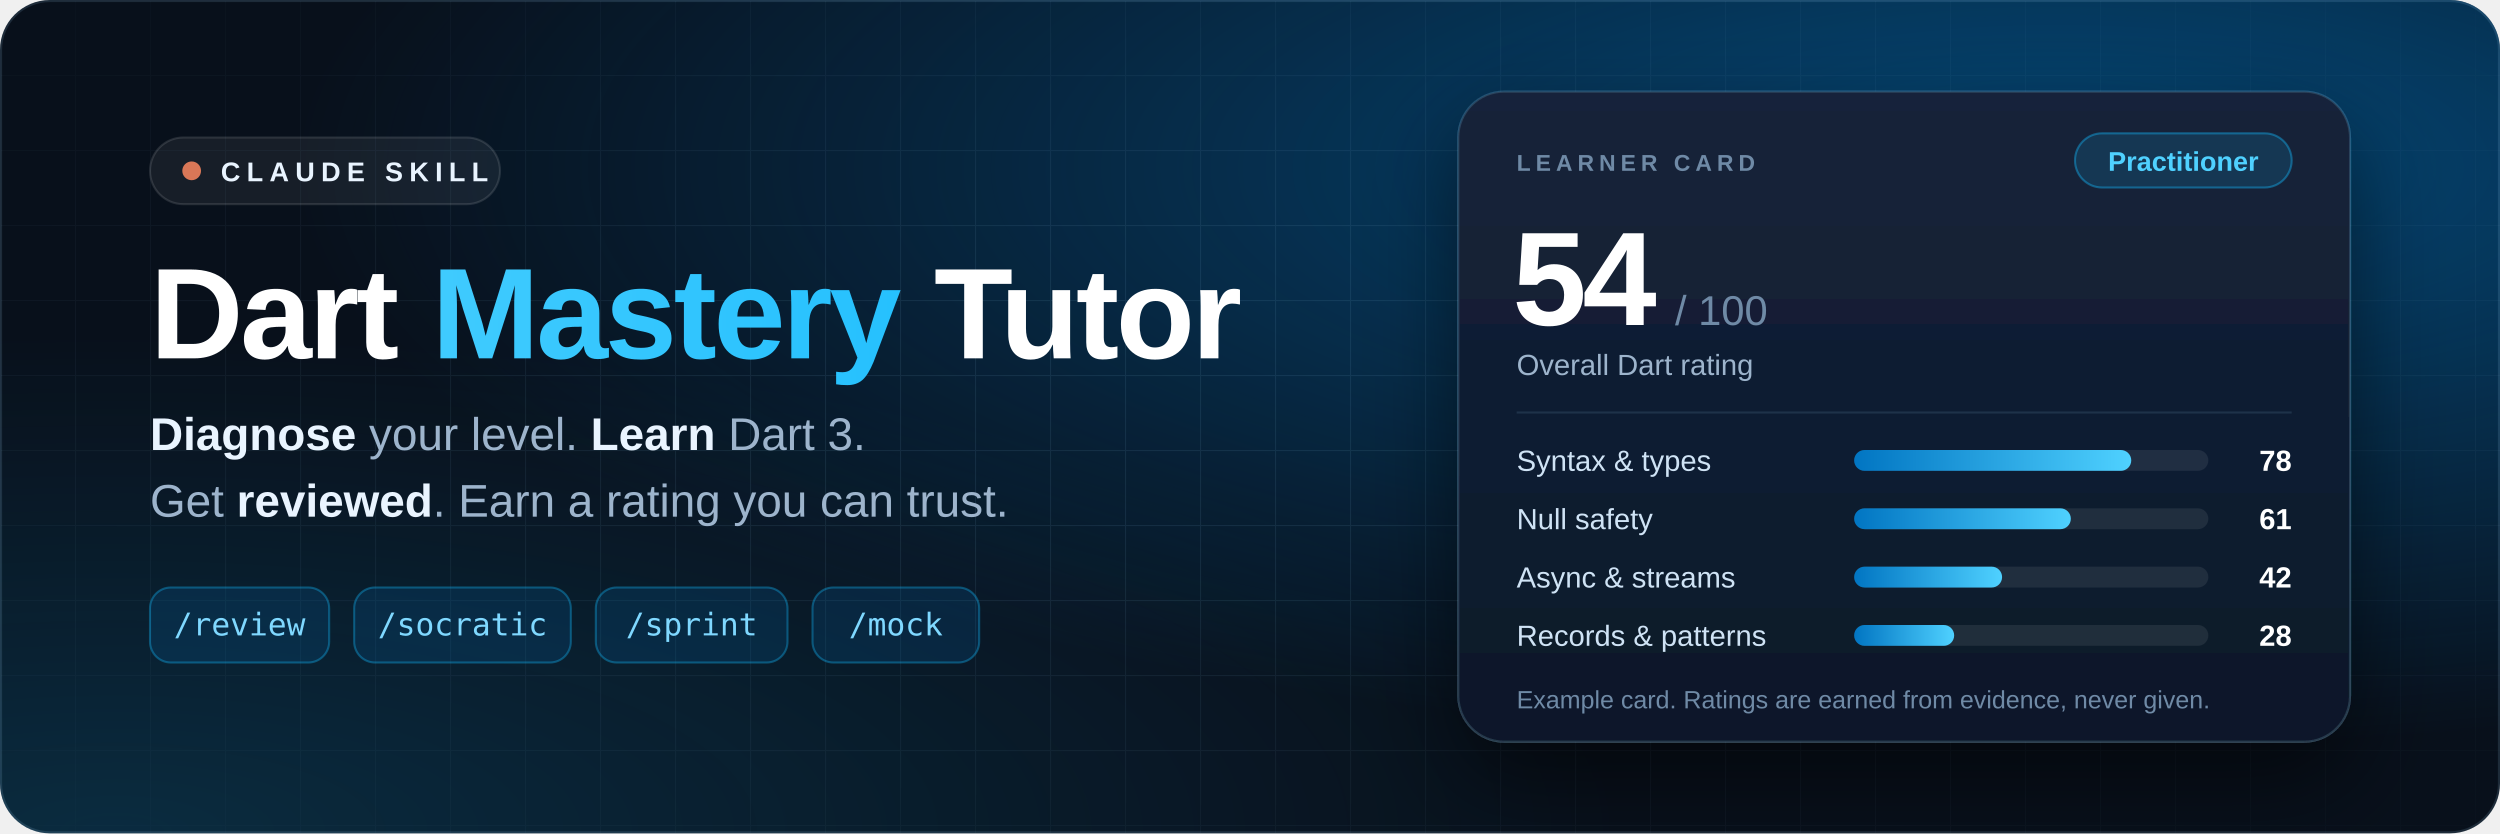
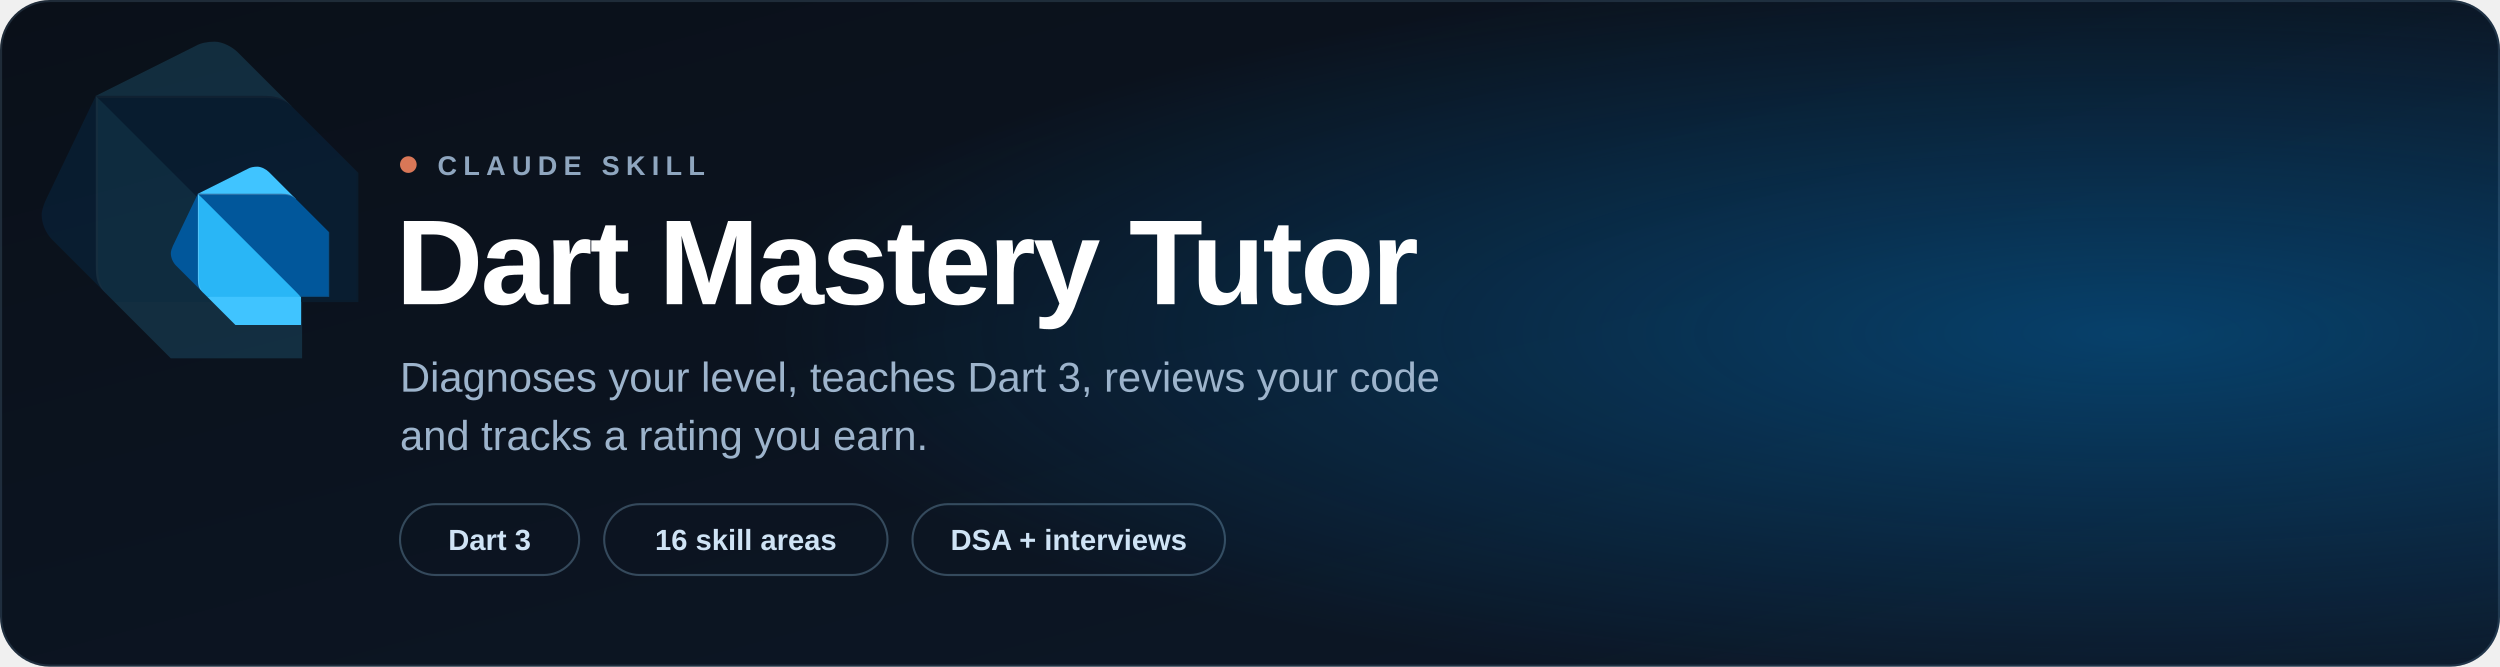
- <svg xmlns="http://www.w3.org/2000/svg" width="1200" height="400" viewBox="0 0 1200 400" role="img" aria-labelledby="t d">
+ <svg xmlns="http://www.w3.org/2000/svg" xmlns:xlink="http://www.w3.org/1999/xlink" width="1200" height="320" viewBox="0 0 1200 320" role="img" aria-labelledby="t d">
  <defs>
-     <radialGradient id="glowA" cx="0.82" cy="0.2" r="0.7">
-       <stop offset="0" stop-color="#0175C2" stop-opacity=".55" />
+     <radialGradient id="glow" cx="0.85" cy="0.5" r="0.55">
+       <stop offset="0" stop-color="#0175C2" stop-opacity=".45" />
      <stop offset="1" stop-color="#0175C2" stop-opacity="0" />
    </radialGradient>
-     <radialGradient id="glowB" cx="0.05" cy="1" r="0.6">
-       <stop offset="0" stop-color="#13B9FD" stop-opacity=".16" />
-       <stop offset="1" stop-color="#13B9FD" stop-opacity="0" />
-     </radialGradient>
-     <radialGradient id="fade" cx="0.5" cy="0.5" r="0.75">
-       <stop offset="0.25" stop-color="#fff" />
-       <stop offset="1" stop-color="#fff" stop-opacity="0" />
-     </radialGradient>
-     <mask id="gridMask">
-       <rect width="1200" height="400" fill="url(#fade)" />
-     </mask>
-     <pattern id="grid" width="36" height="36" patternUnits="userSpaceOnUse">
-       <path d="M36 0H0V36" fill="none" stroke="#9fd4f5" stroke-opacity=".09" stroke-width="1" />
-     </pattern>
-     <linearGradient id="word" x1="0" y1="0" x2="1" y2="0">
-       <stop offset="0" stop-color="#4FD1FF" />
-       <stop offset="1" stop-color="#13B9FD" />
+     <linearGradient id="bg" x1="0" y1="0" x2="1" y2="1">
+       <stop offset="0" stop-color="#0A1019" />
+       <stop offset="1" stop-color="#0D1828" />
    </linearGradient>
-     <linearGradient id="bar" x1="0" y1="0" x2="1" y2="0">
-       <stop offset="0" stop-color="#0175C2" />
-       <stop offset="1" stop-color="#4FD1FF" />
-     </linearGradient>
-     <linearGradient id="card" x1="0" y1="0" x2="0" y2="1">
-       <stop offset="0" stop-color="#14233a" />
-       <stop offset="1" stop-color="#0d1829" />
-     </linearGradient>
-     <filter id="shadow" x="-20%" y="-20%" width="140%" height="150%">
-       <feDropShadow dx="0" dy="18" stdDeviation="22" flood-color="#000" flood-opacity=".55" />
-     </filter>
    <clipPath id="round">
-       <rect width="1200" height="400" rx="24" />
+       <rect width="1200" height="320" rx="24" />
    </clipPath>
+     <g id="dart">
+       <path fill="#01579B" d="M51,141l-26-26c-3.08-3.17-5-7.63-5-12c0-2.02,1.14-5.18,2-7l24-50L51,141z" />
+       <path fill="#40C4FF" d="M140,51l-26-26c-2.27-2.28-7-5-11-5c-3.44,0-6.81,0.69-9,2L46,46L140,51z" />
+       <polygon fill="#40C4FF" points="82,172 145,172 145,145 98,130 55,145" />
+       <path fill="#29B6F6" d="M46,127c0,8.02,1.01,9.99,5,14l4,4h90l-44-50L46,46V127z" />
+       <path fill="#01579B" d="M126,46H46l99,99h27V83l-32-32C135.51,46.49,131.51,46,126,46z" />
+       <path opacity="0.2" fill="#FFFFFF" d="M52,142c-4-4.02-5-7.97-5-15V47l-1-1v81C46,134.03,46,135.98,52,142l3,3l0,0L52,142z" />
+       <polygon opacity="0.2" fill="#263238" points="171,82 171,144 144,144 145,145 172,145 172,83" />
+       <path opacity="0.2" fill="#FFFFFF" d="M140,51c-4.96-4.96-9.02-5-15-5H46l1,1h78C127.99,47,135.52,46.5,140,51L140,51z" />
+     </g>
  </defs>
  <style>
    text { font-family: 'Segoe UI', system-ui, -apple-system, 'Helvetica Neue', Arial, sans-serif; }
-     .eyebrow { font-size: 13px; font-weight: 700; letter-spacing: 3px; fill: #e9f4ff; }
-     .title   { font-size: 62px; font-weight: 800; letter-spacing: -1.5px; fill: #ffffff; }
-     .tag     { font-size: 22px; font-weight: 400; fill: #9db4cc; }
-     .tag b   { font-weight: 600; fill: #e9f4ff; }
-     .cmd     { font-family: 'Cascadia Code', Consolas, 'SF Mono', Menlo, monospace; font-size: 15px; font-weight: 500; fill: #7fd8ff; }
-     .cap     { font-size: 11px; font-weight: 700; letter-spacing: 2.4px; fill: #6f8aa6; }
-     .big     { font-size: 64px; font-weight: 800; letter-spacing: -2px; fill: #ffffff; }
-     .of      { font-size: 20px; font-weight: 500; fill: #6f8aa6; }
-     .sm      { font-size: 14px; font-weight: 400; fill: #9db4cc; }
-     .lvl     { font-size: 13px; font-weight: 700; fill: #4FD1FF; }
-     .row     { font-size: 14px; font-weight: 500; fill: #cfe3f5; }
-     .val     { font-size: 14px; font-weight: 700; fill: #ffffff; }
-     .foot    { font-size: 12px; font-weight: 400; fill: #6f8aa6; }
- 
-     .pulse { animation: pulse 2.4s ease-in-out infinite; }
+     .eyebrow { font-size: 13px; font-weight: 700; letter-spacing: 3px; fill: #8fa6bf; }
+     .title   { font-size: 58px; font-weight: 700; letter-spacing: -1.2px; fill: #ffffff; }
+     .tag     { font-size: 20px; font-weight: 400; fill: #9db4cc; }
+     .pill    { font-size: 14px; font-weight: 600; fill: #cfe3f5; }
+     .mark    { animation: drift 9s ease-in-out infinite; }
+     @keyframes drift { 0%,100% { transform: translate(840px,6px) scale(1.55); } 50% { transform: translate(840px,-6px) scale(1.55); } }
+     .dot     { animation: pulse 2.4s ease-in-out infinite; }
    @keyframes pulse { 0%,100% { opacity: 1; } 50% { opacity: .35; } }
- 
-     .fill { transform-box: fill-box; transform-origin: left center; animation: grow 9s cubic-bezier(.22,.8,.3,1) infinite; }
-     .f1 { animation-delay: 0s; } .f2 { animation-delay: .18s; } .f3 { animation-delay: .36s; } .f4 { animation-delay: .54s; }
-     @keyframes grow { 0% { transform: scaleX(0); } 14%,86% { transform: scaleX(1); } 96%,100% { transform: scaleX(0); } }
- 
-     .float { animation: float 7s ease-in-out infinite; }
-     @keyframes float { 0%,100% { transform: translateY(0); } 50% { transform: translateY(-6px); } }
- 
-     @media (prefers-reduced-motion: reduce) {
-       .pulse, .fill, .float { animation: none; }
-     }
+     @media (prefers-reduced-motion: reduce) { .mark, .dot { animation: none; } .mark { transform: translate(840px,0) scale(1.55); } }
  </style>
  <g clip-path="url(#round)">
-     <rect width="1200" height="400" fill="#08101b" />
-     <rect width="1200" height="400" fill="url(#glowB)" />
-     <rect width="1200" height="400" fill="url(#glowA)" />
-     <rect width="1200" height="400" fill="url(#grid)" mask="url(#gridMask)" />
-   </g>
-   <rect x="0.5" y="0.5" width="1199" height="399" rx="23.5" fill="none" stroke="#9fd4f5" stroke-opacity=".14" />
-   <g transform="translate(72,0)">
-     <rect x="0" y="66" width="168" height="32" rx="16" fill="#ffffff" fill-opacity=".06" stroke="#ffffff" stroke-opacity=".12" />
-     <circle class="pulse" cx="20" cy="82" r="4.5" fill="#D97757" />
-     <text class="eyebrow" x="34" y="87">CLAUDE SKILL</text>
-     <text class="title" x="0" y="172">Dart <tspan fill="url(#word)">Mastery</tspan> Tutor</text>
-     <text class="tag" x="0" y="216">
-       <tspan class="b" font-weight="600" fill="#e9f4ff">Diagnose</tspan> your level. <tspan font-weight="600" fill="#e9f4ff">Learn</tspan> Dart 3.</text>
-     <text class="tag" x="0" y="248">Get <tspan font-weight="600" fill="#e9f4ff">reviewed</tspan>. Earn a rating you can trust.</text>
-     <g transform="translate(0,282)">
-       <rect width="86" height="36" rx="10" fill="#0175C2" fill-opacity=".16" stroke="#13B9FD" stroke-opacity=".35" />
-       <text class="cmd" x="43" y="23" text-anchor="middle">/review</text>
-       <rect x="98" width="104" height="36" rx="10" fill="#0175C2" fill-opacity=".16" stroke="#13B9FD" stroke-opacity=".35" />
-       <text class="cmd" x="150" y="23" text-anchor="middle">/socratic</text>
-       <rect x="214" width="92" height="36" rx="10" fill="#0175C2" fill-opacity=".16" stroke="#13B9FD" stroke-opacity=".35" />
-       <text class="cmd" x="260" y="23" text-anchor="middle">/sprint</text>
-       <rect x="318" width="80" height="36" rx="10" fill="#0175C2" fill-opacity=".16" stroke="#13B9FD" stroke-opacity=".35" />
-       <text class="cmd" x="358" y="23" text-anchor="middle">/mock</text>
+     <rect width="1200" height="320" fill="url(#bg)" />
+     <rect width="1200" height="320" fill="url(#glow)" />
+     <g class="mark" opacity=".16">
+       <use xlink:href="#dart" href="#dart" />
    </g>
  </g>
-   <g class="float">
-     <g transform="translate(700,44)" filter="url(#shadow)">
-       <rect width="428" height="312" rx="22" fill="url(#card)" stroke="#9fd4f5" stroke-opacity=".18" />
-     </g>
-     <g transform="translate(700,44)">
-       <text class="cap" x="28" y="38">LEARNER CARD</text>
-       <rect x="296" y="20" width="104" height="26" rx="13" fill="#13B9FD" fill-opacity=".14" stroke="#13B9FD" stroke-opacity=".4" />
-       <text class="lvl" x="348" y="38" text-anchor="middle">Practitioner</text>
-       <text class="big" x="26" y="112">54</text>
-       <text class="of" x="104" y="112">/ 100</text>
-       <text class="sm" x="28" y="136">Overall Dart rating</text>
-       <line x1="28" y1="154" x2="400" y2="154" stroke="#9fd4f5" stroke-opacity=".12" />
-       <g transform="translate(0,170)">
-         <text class="row" x="28" y="12">Syntax &amp; types</text>
-         <rect x="190" y="2" width="170" height="10" rx="5" fill="#ffffff" fill-opacity=".08" />
-         <rect class="fill f1" x="190" y="2" width="133" height="10" rx="5" fill="url(#bar)" />
-         <text class="val" x="400" y="12" text-anchor="end">78</text>
-         <text class="row" x="28" y="40">Null safety</text>
-         <rect x="190" y="30" width="170" height="10" rx="5" fill="#ffffff" fill-opacity=".08" />
-         <rect class="fill f2" x="190" y="30" width="104" height="10" rx="5" fill="url(#bar)" />
-         <text class="val" x="400" y="40" text-anchor="end">61</text>
-         <text class="row" x="28" y="68">Async &amp; streams</text>
-         <rect x="190" y="58" width="170" height="10" rx="5" fill="#ffffff" fill-opacity=".08" />
-         <rect class="fill f3" x="190" y="58" width="71" height="10" rx="5" fill="url(#bar)" />
-         <text class="val" x="400" y="68" text-anchor="end">42</text>
-         <text class="row" x="28" y="96">Records &amp; patterns</text>
-         <rect x="190" y="86" width="170" height="10" rx="5" fill="#ffffff" fill-opacity=".08" />
-         <rect class="fill f4" x="190" y="86" width="48" height="10" rx="5" fill="url(#bar)" />
-         <text class="val" x="400" y="96" text-anchor="end">28</text>
-       </g>
-       <text class="foot" x="28" y="296">Example card. Ratings are earned from evidence, never given.</text>
-     </g>
+   <rect x="0.5" y="0.5" width="1199" height="319" rx="23.5" fill="none" stroke="#9fd4f5" stroke-opacity=".14" />
+   <g transform="translate(72,70) scale(0.5)">
+     <use xlink:href="#dart" href="#dart" />
+   </g>
+   <circle class="dot" cx="196" cy="79" r="4" fill="#D97757" />
+   <text class="eyebrow" x="210" y="84">CLAUDE SKILL</text>
+   <text class="title" x="190" y="146">Dart Mastery Tutor</text>
+   <text class="tag" x="192" y="188">Diagnoses your level, teaches Dart 3, reviews your code</text>
+   <text class="tag" x="192" y="216">and tracks a rating you earn.</text>
+   <g transform="translate(192,242)">
+     <rect width="86" height="34" rx="17" fill="none" stroke="#9fd4f5" stroke-opacity=".28" />
+     <text class="pill" x="43" y="22" text-anchor="middle">Dart 3</text>
+     <rect x="98" width="136" height="34" rx="17" fill="none" stroke="#9fd4f5" stroke-opacity=".28" />
+     <text class="pill" x="166" y="22" text-anchor="middle">16 skill areas</text>
+     <rect x="246" width="150" height="34" rx="17" fill="none" stroke="#9fd4f5" stroke-opacity=".28" />
+     <text class="pill" x="321" y="22" text-anchor="middle">DSA + interviews</text>
  </g>
</svg>
